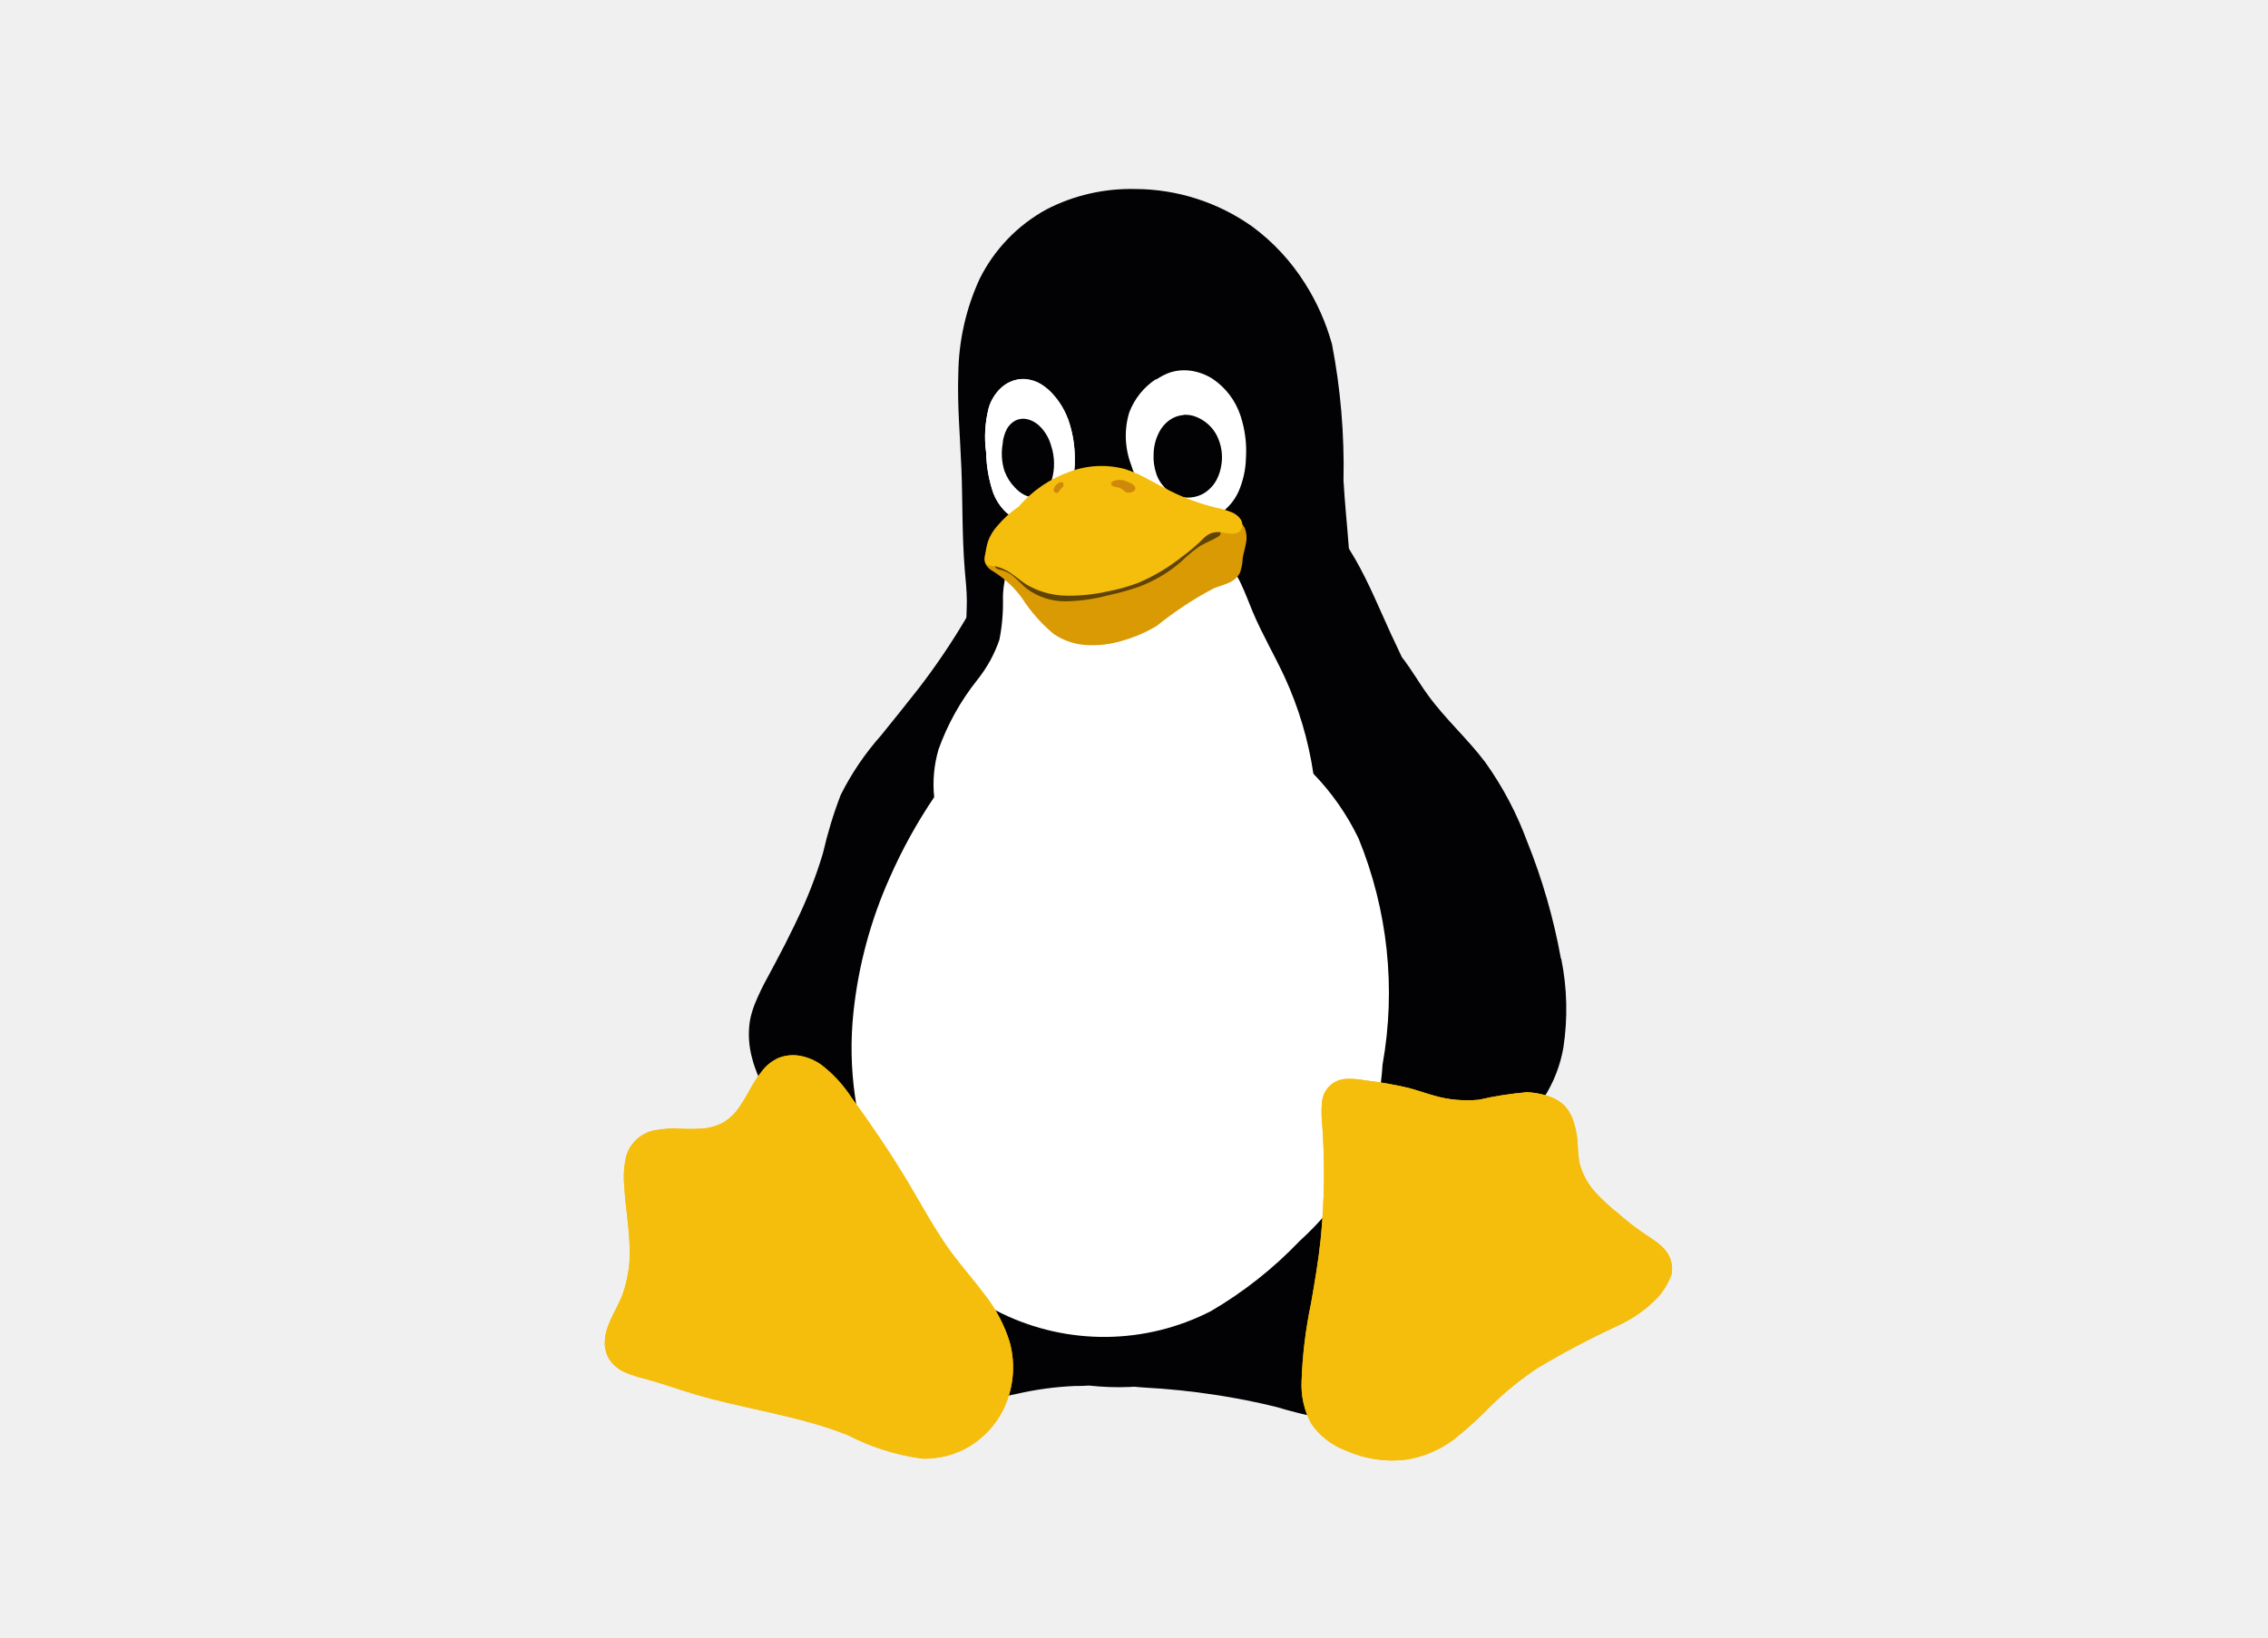
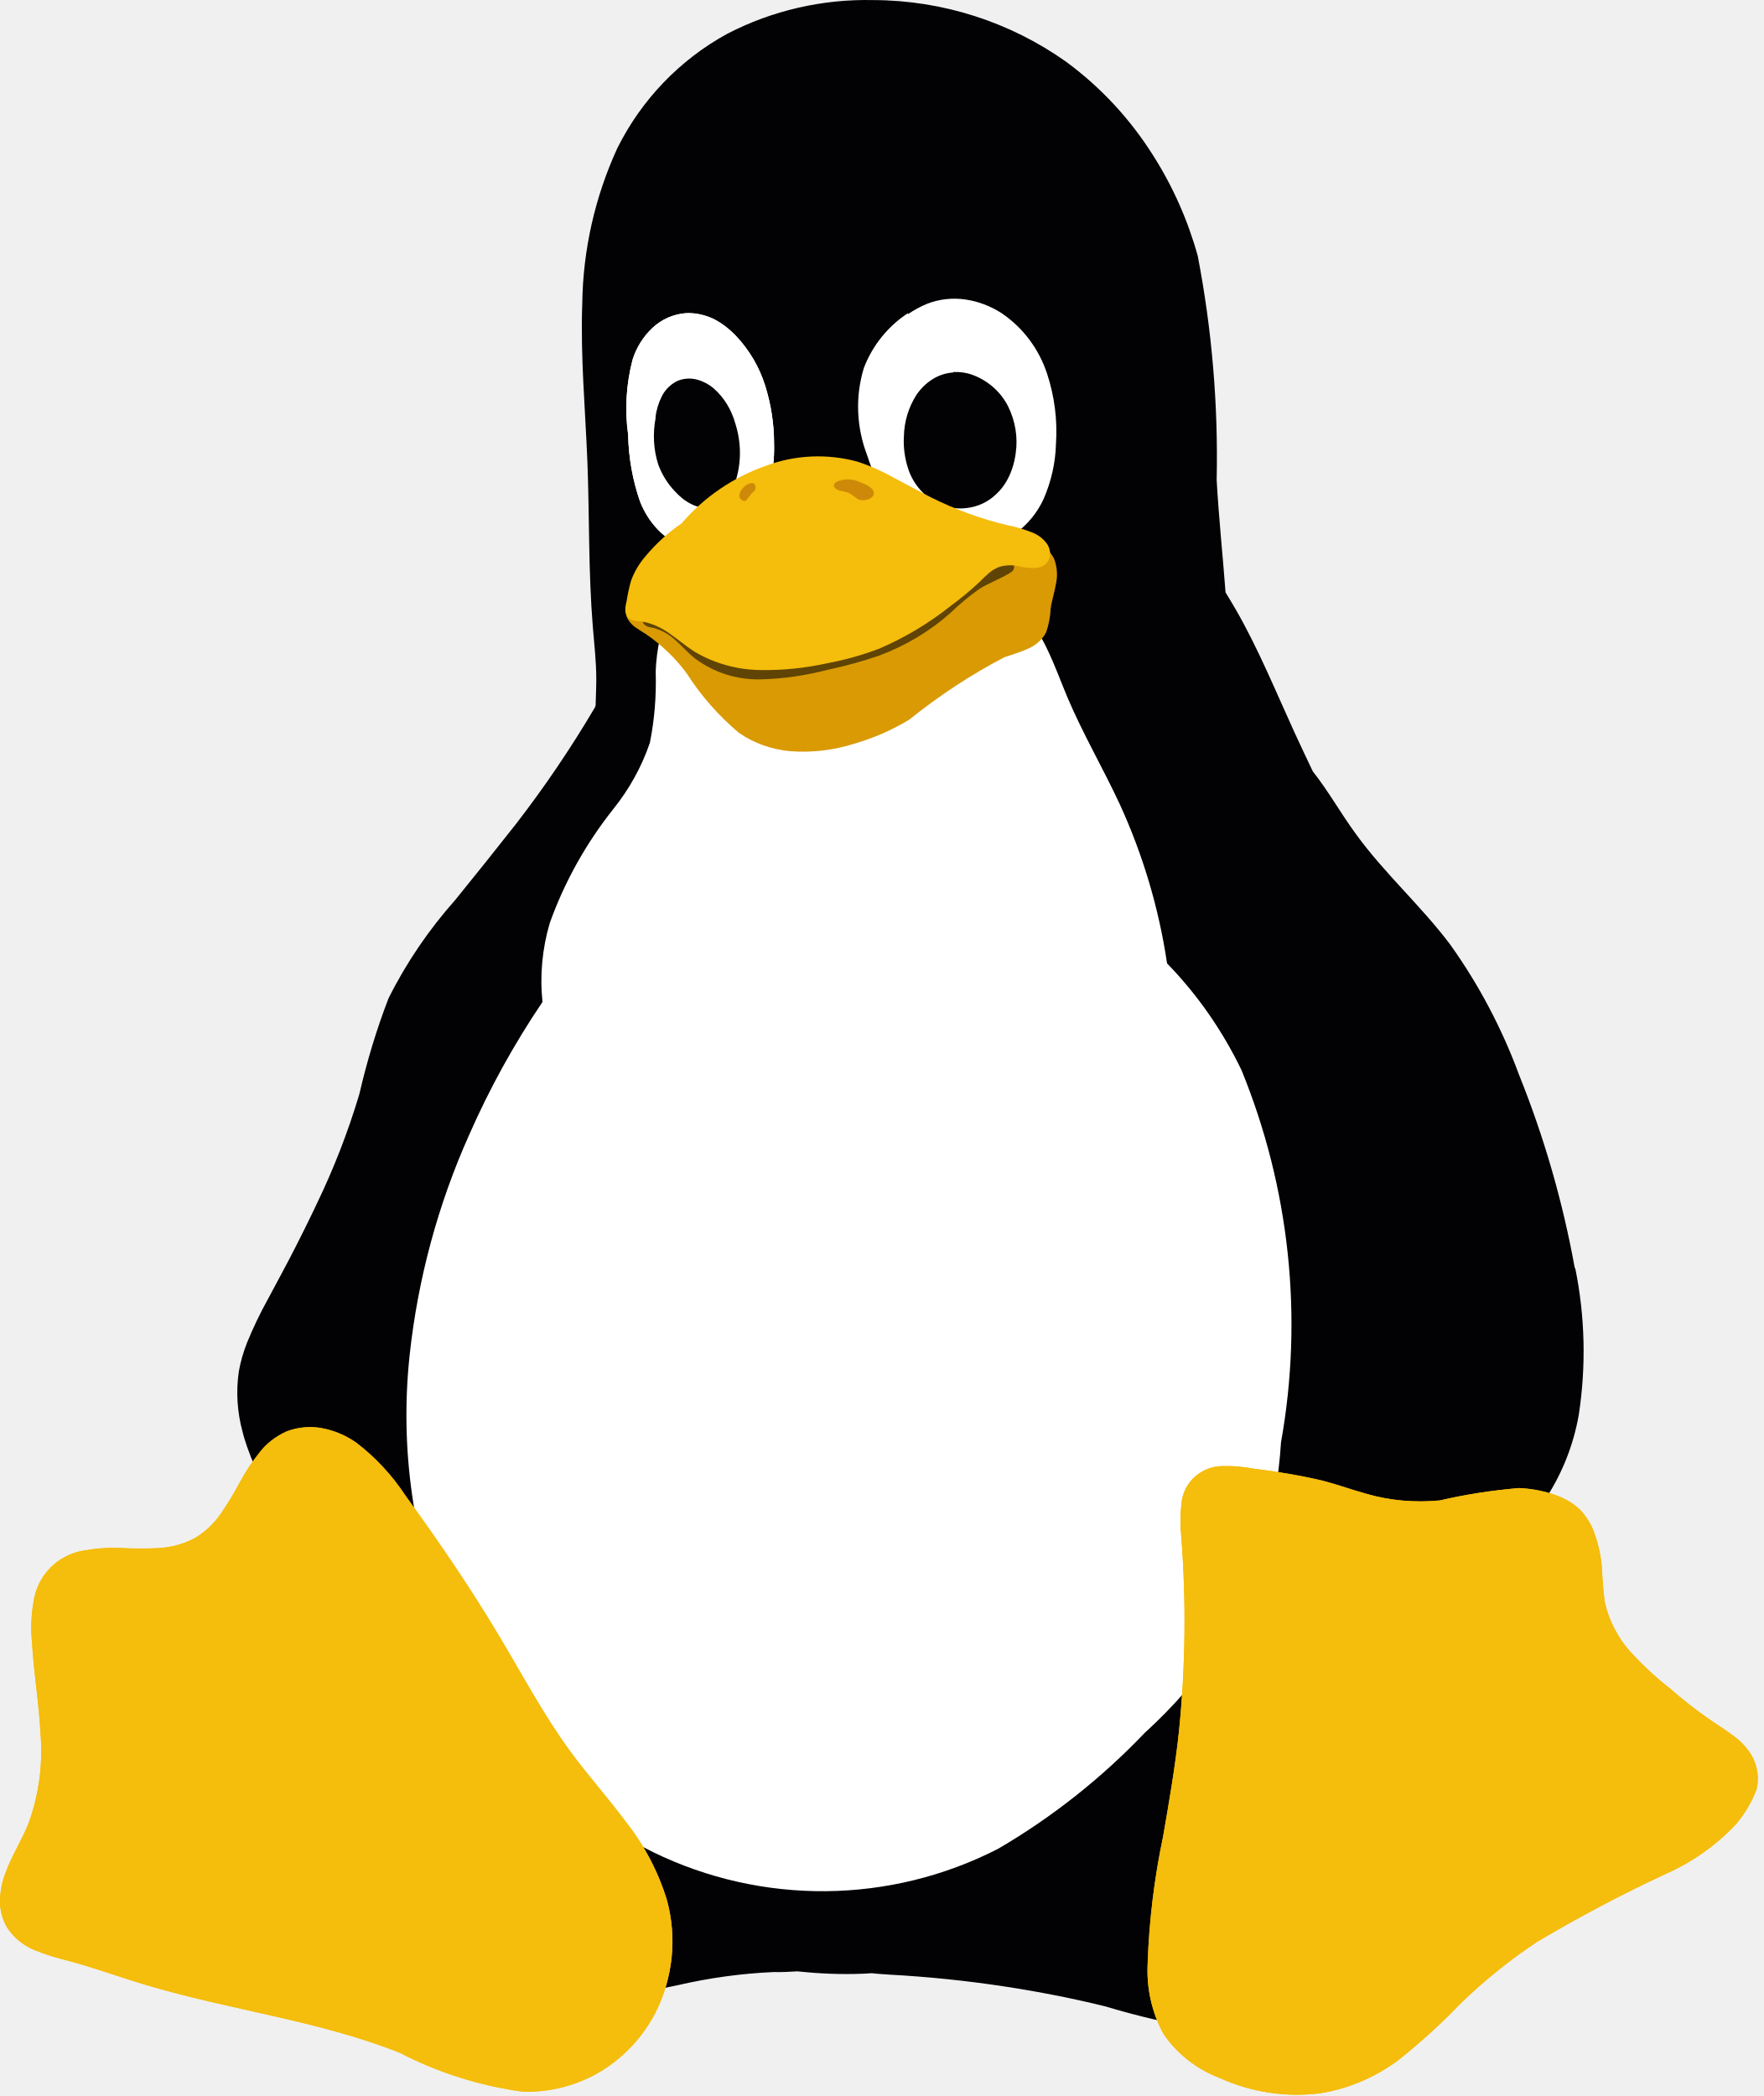
- <svg xmlns="http://www.w3.org/2000/svg" width="180" height="130" viewBox="0 0 180 130" fill="none">
-   <mask id="mask0_8411_9057" style="mask-type:alpha" maskUnits="userSpaceOnUse" x="0" y="0" width="180" height="130">
-     <rect width="180" height="130" rx="8" fill="white" />
-   </mask>
-   <g mask="url(#mask0_8411_9057)">
-     <path d="M91.759 30.097C90.789 30.728 90.045 31.653 89.628 32.735C89.2 34.133 89.268 35.62 89.797 36.984C90.237 38.416 91.116 39.667 92.3 40.569C92.909 40.997 93.607 41.268 94.351 41.358C95.095 41.448 95.839 41.324 96.504 40.986C97.293 40.546 97.924 39.859 98.296 39.036C98.657 38.202 98.86 37.311 98.883 36.409C98.962 35.26 98.815 34.11 98.454 33.017C98.06 31.822 97.293 30.796 96.256 30.097C95.727 29.759 95.14 29.534 94.52 29.443C93.9 29.353 93.269 29.421 92.683 29.646C92.356 29.782 92.041 29.951 91.748 30.153" fill="white" />
-     <path d="M123.884 76.109C123.309 72.919 122.407 69.797 121.201 66.799C120.378 64.567 119.262 62.448 117.876 60.509C116.478 58.649 114.709 57.082 113.345 55.2C112.623 54.219 112.015 53.126 111.259 52.168C110.955 51.536 110.662 50.905 110.369 50.274C109.467 48.301 108.644 46.284 107.573 44.413C107.404 44.119 107.224 43.826 107.055 43.545C106.92 41.741 106.728 39.938 106.627 38.134C106.705 34.516 106.401 30.886 105.714 27.324C105.24 25.622 104.519 23.988 103.572 22.5C102.467 20.741 101.047 19.208 99.379 17.98C96.662 16.052 93.416 15.015 90.091 15.004C87.645 14.948 85.221 15.5 83.046 16.627C80.757 17.878 78.909 19.806 77.748 22.139C76.666 24.495 76.091 27.042 76.057 29.635C75.967 32.182 76.204 34.707 76.305 37.255C76.406 39.892 76.35 42.541 76.564 45.179C76.632 46.024 76.733 46.87 76.733 47.727C76.733 48.155 76.711 48.583 76.7 49L76.666 49.09C75.516 51.04 74.242 52.923 72.856 54.715C71.886 55.944 70.917 57.161 69.936 58.367C68.663 59.799 67.581 61.388 66.724 63.101C66.149 64.589 65.687 66.122 65.326 67.678L65.292 67.802C64.751 69.594 64.075 71.33 63.263 73.01C63.184 73.167 63.105 73.336 63.038 73.483C62.553 74.486 62.046 75.489 61.516 76.47L60.907 77.609C60.524 78.296 60.186 79.006 59.893 79.728C59.724 80.167 59.589 80.618 59.51 81.08C59.363 82.061 59.431 83.053 59.69 84C59.746 84.236 59.825 84.473 59.904 84.71C60.152 85.409 60.445 86.096 60.795 86.75C60.953 87.054 61.122 87.347 61.279 87.652L61.426 87.866C61.584 88.148 61.753 88.43 61.922 88.7L61.944 88.734C62.136 89.049 62.35 89.354 62.553 89.658L62.587 89.703C62.801 89.996 63.015 90.301 63.241 90.594C64.075 93.851 65.608 96.883 67.716 99.499C67.389 100.073 67.096 100.637 66.769 101.201C65.619 102.869 64.672 104.661 63.94 106.544C63.635 107.513 63.556 108.539 63.725 109.542C63.883 110.556 64.402 111.469 65.191 112.134C65.721 112.54 66.329 112.822 66.972 112.957C67.614 113.093 68.279 113.16 68.944 113.126C71.447 112.935 73.927 112.439 76.316 111.672C77.759 111.289 79.202 110.951 80.667 110.658C82.189 110.308 83.733 110.094 85.289 110.027C85.672 110.038 86.055 110.015 86.427 109.993C87.487 110.106 88.546 110.151 89.617 110.106L90.012 110.083C90.282 110.117 90.564 110.128 90.846 110.151C92.717 110.252 94.577 110.444 96.425 110.726C98.049 110.973 99.672 111.289 101.272 111.684C103.741 112.428 106.277 112.924 108.858 113.138C109.535 113.172 110.211 113.115 110.887 112.98C111.552 112.845 112.184 112.552 112.725 112.146C113.514 111.492 114.032 110.579 114.201 109.564C114.37 108.561 114.292 107.536 113.987 106.566C113.243 104.684 112.285 102.891 111.113 101.235C110.707 100.547 110.324 99.837 109.918 99.149C111.665 97.199 113.209 95.058 114.506 92.781C115.295 92.826 116.072 92.735 116.828 92.487C118.8 91.822 120.514 90.537 121.708 88.824C122.069 88.317 122.351 87.753 122.52 87.156C123.298 85.95 123.828 84.597 124.076 83.177C124.436 80.832 124.38 78.431 123.907 76.109H123.884Z" fill="#020204" />
-     <path d="M80.532 44.176C80.183 44.627 79.935 45.156 79.811 45.709C79.687 46.261 79.608 46.836 79.597 47.4C79.63 48.538 79.54 49.676 79.315 50.792C78.92 51.953 78.323 53.024 77.556 53.982C76.237 55.639 75.201 57.499 74.49 59.483C74.13 60.712 74.006 61.997 74.141 63.282C72.777 65.299 71.594 67.441 70.613 69.673C69.102 73.043 68.133 76.639 67.739 80.314C67.254 84.834 67.919 89.399 69.655 93.592C70.928 96.613 72.867 99.318 75.325 101.494C76.587 102.587 77.973 103.511 79.461 104.244C84.725 106.814 90.891 106.758 96.099 104.086C98.703 102.565 101.081 100.682 103.155 98.507C104.496 97.289 105.691 95.925 106.739 94.437C108.487 91.405 109.512 88.001 109.727 84.507C110.809 78.465 110.144 72.243 107.822 66.562C106.909 64.668 105.702 62.932 104.237 61.422C103.843 58.772 103.076 56.192 101.96 53.757C101.149 52.01 100.168 50.342 99.413 48.549C99.108 47.816 98.838 47.073 98.5 46.362C98.173 45.641 97.722 44.976 97.17 44.412C96.572 43.86 95.862 43.443 95.084 43.206C94.306 42.958 93.506 42.823 92.695 42.8C91.072 42.722 89.437 42.925 87.836 42.868C86.54 42.812 85.266 42.586 83.97 42.665C83.328 42.699 82.685 42.823 82.088 43.06C81.479 43.297 80.949 43.68 80.532 44.187M81.051 30.086C80.442 30.131 79.867 30.39 79.427 30.807C78.988 31.224 78.661 31.754 78.481 32.329C78.176 33.501 78.097 34.73 78.266 35.936C78.289 37.029 78.481 38.123 78.841 39.16C79.044 39.667 79.337 40.14 79.721 40.535C80.104 40.929 80.588 41.222 81.118 41.358C81.626 41.482 82.155 41.459 82.64 41.301C83.125 41.144 83.576 40.873 83.936 40.512C84.466 39.971 84.849 39.306 85.041 38.585C85.233 37.863 85.323 37.108 85.3 36.353C85.3 35.417 85.154 34.482 84.872 33.58C84.59 32.678 84.105 31.855 83.452 31.168C83.136 30.841 82.775 30.559 82.37 30.356C81.952 30.165 81.501 30.063 81.051 30.086ZM91.759 30.086C90.79 30.717 90.046 31.641 89.629 32.723C89.2 34.121 89.268 35.609 89.798 36.973C90.237 38.404 91.117 39.656 92.3 40.557C92.909 40.986 93.608 41.256 94.352 41.346C95.096 41.437 95.84 41.313 96.504 40.974C97.294 40.535 97.925 39.847 98.297 39.024C98.657 38.19 98.86 37.3 98.883 36.398C98.962 35.248 98.815 34.099 98.455 33.005C98.06 31.81 97.294 30.785 96.257 30.086C95.727 29.748 95.141 29.522 94.521 29.432C93.901 29.342 93.269 29.409 92.683 29.635C92.356 29.77 92.041 29.939 91.748 30.142" fill="white" />
-     <path d="M93.935 32.949C93.574 32.971 93.236 33.084 92.932 33.276C92.627 33.467 92.368 33.727 92.165 34.02C91.782 34.617 91.568 35.316 91.556 36.037C91.523 36.567 91.602 37.108 91.771 37.615C91.94 38.123 92.255 38.574 92.661 38.912C93.09 39.261 93.608 39.464 94.16 39.498C94.713 39.52 95.254 39.374 95.705 39.058C96.065 38.799 96.358 38.472 96.561 38.078C96.764 37.694 96.888 37.266 96.945 36.838C97.057 36.071 96.922 35.282 96.584 34.595C96.234 33.896 95.637 33.366 94.916 33.084C94.6 32.96 94.273 32.915 93.935 32.926" fill="#020204" />
-     <path d="M81.051 30.097C80.442 30.142 79.867 30.401 79.428 30.819C78.988 31.236 78.661 31.765 78.481 32.34C78.176 33.513 78.097 34.741 78.267 35.947C78.289 37.041 78.481 38.134 78.841 39.171C79.044 39.69 79.337 40.152 79.721 40.546C80.104 40.941 80.589 41.234 81.118 41.369C81.626 41.493 82.155 41.471 82.64 41.313C83.125 41.155 83.576 40.884 83.936 40.524C84.466 39.983 84.849 39.318 85.041 38.596C85.233 37.875 85.323 37.12 85.3 36.364C85.3 35.429 85.154 34.493 84.872 33.591C84.59 32.69 84.106 31.867 83.452 31.179C83.136 30.852 82.775 30.57 82.37 30.368C81.953 30.176 81.502 30.075 81.051 30.097Z" fill="white" />
-     <path d="M79.597 35.113C79.45 35.868 79.484 36.657 79.721 37.39C79.901 37.875 80.171 38.314 80.532 38.686C80.758 38.934 81.017 39.148 81.321 39.295C81.626 39.453 81.964 39.498 82.302 39.419C82.606 39.34 82.865 39.16 83.057 38.912C83.249 38.664 83.384 38.382 83.474 38.089C83.733 37.21 83.711 36.274 83.429 35.395C83.249 34.752 82.899 34.166 82.403 33.727C82.167 33.524 81.874 33.366 81.569 33.287C81.254 33.208 80.927 33.231 80.622 33.366C80.307 33.524 80.047 33.783 79.89 34.099C79.732 34.414 79.63 34.752 79.585 35.102" fill="#020204" />
-     <path d="M78.165 44.593C78.188 44.694 78.222 44.796 78.278 44.875C78.38 45.032 78.504 45.156 78.662 45.258C78.808 45.359 78.955 45.45 79.101 45.54C79.879 46.069 80.567 46.723 81.119 47.49C81.795 48.549 82.641 49.496 83.599 50.308C84.331 50.815 85.188 51.119 86.079 51.198C87.115 51.277 88.164 51.153 89.167 50.837C90.091 50.567 90.982 50.184 91.816 49.676C93.247 48.527 94.78 47.512 96.404 46.667C96.787 46.532 97.17 46.43 97.531 46.261C97.903 46.103 98.218 45.833 98.41 45.472C98.534 45.111 98.613 44.728 98.624 44.345C98.68 43.939 98.816 43.544 98.883 43.139C98.974 42.733 98.94 42.316 98.793 41.921C98.635 41.617 98.387 41.369 98.083 41.211C97.779 41.065 97.441 40.974 97.102 40.963C96.415 40.986 95.739 41.053 95.073 41.166C94.172 41.245 93.27 41.132 92.368 41.166C91.252 41.2 90.136 41.448 89.009 41.493C87.724 41.561 86.45 41.358 85.165 41.301C84.613 41.268 84.049 41.29 83.497 41.38C82.945 41.459 82.415 41.662 81.953 41.978C81.525 42.316 81.13 42.677 80.747 43.06C80.544 43.24 80.319 43.398 80.082 43.522C79.834 43.646 79.575 43.714 79.293 43.702C79.157 43.68 79.011 43.68 78.876 43.702C78.797 43.736 78.718 43.781 78.662 43.838L78.492 44.041C78.38 44.21 78.278 44.39 78.199 44.57" fill="#D99A03" />
-     <path d="M80.994 41.752C80.543 42.023 80.104 42.316 79.664 42.62C79.428 42.767 79.236 42.958 79.089 43.195C79.01 43.375 78.977 43.567 78.988 43.759C78.999 43.95 78.999 44.142 78.988 44.334C78.977 44.458 78.932 44.593 78.932 44.728C78.932 44.796 78.932 44.863 78.954 44.92C78.977 44.987 78.999 45.044 79.044 45.089C79.101 45.145 79.18 45.19 79.27 45.213C79.349 45.235 79.439 45.246 79.529 45.269C79.924 45.382 80.284 45.596 80.577 45.878C80.882 46.148 81.152 46.464 81.479 46.723C82.381 47.4 83.474 47.749 84.59 47.738C85.706 47.715 86.811 47.557 87.882 47.276C88.727 47.095 89.561 46.87 90.373 46.588C91.635 46.114 92.796 45.427 93.799 44.536C94.239 44.108 94.701 43.725 95.197 43.375C95.648 43.094 96.178 42.902 96.629 42.631C96.674 42.609 96.707 42.575 96.753 42.553C96.786 42.519 96.82 42.485 96.843 42.44C96.877 42.361 96.877 42.271 96.843 42.192C96.82 42.113 96.786 42.045 96.741 41.989C96.685 41.921 96.617 41.854 96.55 41.797C96.031 41.414 95.411 41.2 94.769 41.177C94.115 41.132 93.495 41.177 92.864 41.053C92.278 40.929 91.703 40.76 91.139 40.557C90.542 40.366 89.933 40.219 89.302 40.118C87.837 39.881 86.349 39.915 84.894 40.23C83.531 40.535 82.212 41.053 80.994 41.752Z" fill="#604405" />
-     <path d="M80.847 40.219C80.194 40.659 79.608 41.2 79.1 41.809C78.807 42.147 78.57 42.541 78.413 42.97C78.311 43.308 78.244 43.657 78.187 44.007C78.153 44.131 78.131 44.266 78.131 44.401C78.131 44.469 78.142 44.536 78.165 44.593C78.187 44.66 78.221 44.717 78.266 44.762C78.345 44.841 78.447 44.886 78.559 44.908C78.661 44.931 78.773 44.931 78.886 44.942C79.382 45.021 79.844 45.224 80.25 45.517C80.656 45.799 81.039 46.126 81.456 46.396C82.403 46.96 83.485 47.264 84.59 47.287C85.694 47.309 86.788 47.197 87.859 46.96C88.715 46.802 89.561 46.566 90.383 46.25C91.612 45.72 92.762 45.032 93.81 44.198C94.295 43.838 94.768 43.454 95.208 43.037C95.354 42.891 95.501 42.744 95.659 42.609C95.817 42.474 95.997 42.372 96.189 42.305C96.493 42.226 96.808 42.215 97.124 42.293C97.35 42.35 97.586 42.372 97.823 42.372C97.947 42.372 98.06 42.35 98.172 42.316C98.285 42.271 98.387 42.203 98.454 42.113C98.556 41.989 98.601 41.843 98.601 41.685C98.601 41.527 98.556 41.38 98.477 41.245C98.308 40.986 98.048 40.783 97.767 40.67C97.372 40.512 96.966 40.388 96.549 40.309C95.275 40.005 94.036 39.554 92.863 38.968C92.277 38.675 91.725 38.359 91.139 38.055C90.553 37.728 89.944 37.447 89.313 37.244C87.859 36.849 86.314 36.917 84.905 37.446C83.327 37.999 81.918 38.957 80.836 40.231" fill="#F5BD0C" />
-     <path d="M88.186 38.427C88.265 38.686 88.67 38.641 88.907 38.754C89.144 38.867 89.279 39.081 89.505 39.103C89.741 39.126 90.068 39.024 90.102 38.81C90.147 38.517 89.719 38.337 89.448 38.235C89.088 38.066 88.682 38.055 88.321 38.213C88.242 38.247 88.163 38.348 88.186 38.427ZM84.308 38.292C84.004 38.19 83.508 38.72 83.654 39.002C83.7 39.081 83.835 39.171 83.925 39.126C84.015 39.081 84.184 38.776 84.331 38.675C84.443 38.585 84.421 38.326 84.308 38.292Z" fill="#CD8907" />
-     <path d="M132.62 101.28C132.394 101.866 132.068 102.407 131.662 102.891C130.715 103.906 129.565 104.718 128.303 105.281C126.161 106.273 124.076 107.378 122.047 108.584C120.728 109.463 119.499 110.455 118.361 111.56C117.425 112.54 116.422 113.442 115.363 114.287C114.258 115.099 112.984 115.651 111.631 115.866C109.975 116.08 108.295 115.82 106.773 115.133C105.68 114.716 104.733 113.983 104.068 113.014C103.504 111.977 103.245 110.816 103.302 109.643C103.369 107.581 103.617 105.529 104.045 103.5C104.339 101.809 104.632 100.119 104.812 98.416C105.128 95.305 105.161 92.183 104.925 89.072C104.868 88.554 104.868 88.024 104.925 87.505C104.992 86.446 105.883 85.634 106.954 85.645C107.438 85.634 107.923 85.679 108.396 85.769C109.524 85.905 110.651 86.096 111.755 86.356C112.443 86.536 113.131 86.784 113.818 86.975C114.968 87.314 116.185 87.415 117.38 87.302C118.631 87.009 119.905 86.818 121.19 86.705C121.72 86.728 122.25 86.818 122.746 86.975C123.264 87.122 123.749 87.381 124.143 87.753C124.425 88.058 124.651 88.407 124.797 88.79C125.011 89.365 125.147 89.963 125.192 90.571C125.214 91.112 125.259 91.653 125.327 92.194C125.519 93.062 125.936 93.874 126.522 94.55C127.119 95.204 127.762 95.813 128.461 96.354C129.126 96.94 129.824 97.481 130.557 97.977C130.907 98.214 131.256 98.428 131.583 98.687C131.921 98.935 132.203 99.251 132.417 99.611C132.688 100.107 132.778 100.682 132.642 101.235" fill="#F5BD0C" />
-     <path d="M132.619 101.28C132.394 101.866 132.067 102.407 131.661 102.891C130.715 103.906 129.565 104.717 128.302 105.281C126.161 106.273 124.075 107.378 122.046 108.584C120.728 109.463 119.499 110.455 118.36 111.56C117.425 112.54 116.422 113.442 115.362 114.287C114.257 115.099 112.984 115.651 111.631 115.865C109.974 116.08 108.295 115.82 106.773 115.133C105.679 114.716 104.733 113.983 104.068 113.014C103.504 111.977 103.245 110.816 103.301 109.643C103.369 107.581 103.617 105.529 104.045 103.5C104.338 101.809 104.631 100.119 104.812 98.416C105.127 95.305 105.161 92.183 104.924 89.072C104.868 88.553 104.868 88.024 104.924 87.505C104.992 86.446 105.882 85.634 106.953 85.645C107.438 85.634 107.923 85.679 108.396 85.769C109.523 85.905 110.65 86.096 111.755 86.355C112.443 86.536 113.13 86.784 113.818 86.975C114.968 87.314 116.185 87.415 117.38 87.302C118.631 87.009 119.905 86.818 121.19 86.705C121.719 86.727 122.249 86.818 122.745 86.975C123.264 87.122 123.748 87.381 124.143 87.753C124.425 88.058 124.65 88.407 124.797 88.79C125.011 89.365 125.146 89.963 125.191 90.571C125.214 91.112 125.259 91.653 125.327 92.194C125.518 93.062 125.935 93.874 126.521 94.55C127.119 95.204 127.761 95.813 128.46 96.354C129.125 96.94 129.824 97.481 130.557 97.977C130.906 98.213 131.256 98.428 131.582 98.687C131.921 98.935 132.202 99.251 132.417 99.611C132.687 100.107 132.777 100.682 132.642 101.234M61.798 83.977C62.35 83.763 62.947 83.707 63.533 83.819C64.12 83.932 64.672 84.169 65.157 84.507C66.092 85.217 66.904 86.096 67.546 87.077C69.136 89.264 70.657 91.495 72.044 93.817C73.171 95.7 74.197 97.639 75.493 99.408C76.338 100.558 77.297 101.629 78.153 102.779C79.044 103.906 79.72 105.191 80.137 106.555C80.633 108.37 80.43 110.297 79.585 111.977C78.976 113.149 78.063 114.13 76.947 114.806C75.82 115.482 74.524 115.82 73.205 115.787C71.131 115.505 69.124 114.874 67.276 113.915C63.342 112.349 59.07 111.853 55.012 110.635C53.761 110.263 52.543 109.812 51.281 109.474C50.717 109.339 50.165 109.17 49.624 108.944C49.094 108.719 48.632 108.336 48.328 107.851C48.102 107.457 47.989 107.006 48.001 106.555C48.012 106.104 48.102 105.664 48.26 105.259C48.564 104.413 49.06 103.658 49.387 102.824C49.883 101.449 50.075 99.972 49.951 98.518C49.883 97.064 49.624 95.61 49.545 94.156C49.477 93.502 49.5 92.848 49.613 92.206C49.782 90.921 50.785 89.895 52.081 89.703C52.679 89.602 53.276 89.557 53.873 89.591C54.471 89.624 55.08 89.624 55.677 89.591C56.274 89.557 56.872 89.388 57.402 89.106C57.886 88.813 58.315 88.407 58.642 87.933C58.968 87.46 59.261 86.975 59.532 86.468C59.803 85.961 60.107 85.487 60.468 85.037C60.806 84.575 61.268 84.225 61.798 83.977Z" fill="#F5BD0C" />
-     <path d="M61.798 83.988C62.35 83.774 62.947 83.718 63.533 83.831C64.12 83.943 64.672 84.18 65.157 84.518C66.092 85.228 66.904 86.108 67.546 87.088C69.136 89.275 70.657 91.507 72.044 93.829C73.171 95.711 74.197 97.65 75.493 99.42C76.338 100.569 77.297 101.64 78.153 102.79C79.044 103.917 79.72 105.202 80.137 106.566C80.633 108.381 80.43 110.308 79.585 111.988C78.976 113.16 78.063 114.141 76.947 114.817C75.82 115.494 74.524 115.832 73.205 115.798C71.131 115.516 69.124 114.885 67.276 113.927C63.342 112.36 59.07 111.864 55.012 110.647C53.761 110.275 52.543 109.824 51.281 109.486C50.717 109.35 50.165 109.181 49.624 108.956C49.094 108.73 48.632 108.347 48.328 107.862C48.102 107.468 47.989 107.017 48.001 106.566C48.012 106.115 48.102 105.676 48.26 105.27C48.564 104.424 49.06 103.669 49.387 102.835C49.883 101.46 50.075 99.983 49.951 98.529C49.883 97.075 49.624 95.632 49.545 94.167C49.477 93.513 49.5 92.859 49.613 92.217C49.782 90.932 50.785 89.906 52.081 89.715C52.679 89.613 53.276 89.568 53.873 89.602C54.471 89.636 55.08 89.636 55.677 89.602C56.274 89.568 56.872 89.399 57.402 89.117C57.886 88.824 58.315 88.418 58.642 87.945C58.968 87.471 59.261 86.987 59.532 86.48C59.803 85.972 60.107 85.499 60.468 85.048C60.806 84.586 61.268 84.225 61.798 83.988Z" fill="#F5BD0C" />
-     <path d="M62.665 84.935C63.161 84.744 63.714 84.71 64.232 84.834C64.751 84.958 65.235 85.195 65.652 85.533C66.453 86.231 67.129 87.066 67.636 88.001C68.989 90.188 70.308 92.397 71.536 94.652C72.427 96.376 73.43 98.045 74.535 99.634C75.301 100.671 76.18 101.618 76.969 102.632C77.792 103.635 78.412 104.774 78.795 106.003C79.246 107.614 79.055 109.339 78.288 110.838C77.725 111.898 76.879 112.788 75.842 113.386C74.805 113.994 73.61 114.287 72.415 114.231C70.533 113.938 68.707 113.374 66.982 112.552C63.556 111.3 59.825 111.143 56.308 110.162C55.045 109.824 53.817 109.362 52.543 109.046C51.979 108.922 51.416 108.764 50.875 108.561C50.334 108.358 49.86 107.975 49.545 107.49C49.342 107.107 49.24 106.679 49.263 106.251C49.285 105.822 49.376 105.394 49.533 104.988C49.838 104.188 50.322 103.455 50.627 102.655C51.055 101.415 51.202 100.107 51.066 98.8C50.976 97.504 50.739 96.219 50.672 94.911C50.627 94.336 50.649 93.75 50.751 93.175C50.852 92.6 51.123 92.07 51.529 91.642C52.002 91.214 52.588 90.932 53.219 90.853C53.851 90.774 54.482 90.774 55.102 90.853C55.733 90.932 56.364 90.954 56.995 90.943C58.235 90.943 59.362 90.222 59.892 89.095C60.152 88.587 60.377 88.058 60.557 87.528C60.749 86.987 61.008 86.48 61.313 85.995C61.628 85.51 62.079 85.127 62.609 84.901" fill="#F5BD0C" />
-   </g>
+ <svg xmlns="http://www.w3.org/2000/svg" width="85" height="101" viewBox="0 0 85 101" fill="none">
+   <path d="M43.759 15.097C42.789 15.728 42.045 16.653 41.628 17.735C41.2 19.133 41.268 20.62 41.797 21.984C42.237 23.416 43.116 24.667 44.3 25.569C44.908 25.997 45.607 26.268 46.351 26.358C47.095 26.448 47.839 26.324 48.504 25.986C49.293 25.546 49.925 24.859 50.297 24.036C50.657 23.202 50.86 22.311 50.883 21.409C50.962 20.26 50.815 19.11 50.454 18.017C50.06 16.822 49.293 15.796 48.256 15.097C47.727 14.759 47.14 14.534 46.52 14.443C45.901 14.353 45.269 14.421 44.683 14.646C44.356 14.781 44.041 14.95 43.748 15.153" fill="white" />
+   <path d="M75.884 61.109C75.309 57.919 74.407 54.797 73.201 51.799C72.378 49.567 71.263 47.448 69.876 45.509C68.478 43.649 66.709 42.082 65.345 40.2C64.623 39.219 64.015 38.126 63.259 37.168C62.955 36.536 62.662 35.905 62.369 35.274C61.467 33.301 60.644 31.284 59.573 29.413C59.404 29.119 59.224 28.826 59.055 28.545C58.92 26.741 58.728 24.938 58.627 23.134C58.706 19.516 58.401 15.886 57.714 12.324C57.24 10.622 56.519 8.988 55.572 7.5C54.467 5.741 53.047 4.208 51.379 2.98C48.662 1.052 45.416 0.015 42.091 0.004C39.645 -0.052 37.221 0.5 35.046 1.627C32.757 2.878 30.909 4.806 29.748 7.139C28.666 9.495 28.091 12.042 28.057 14.635C27.967 17.182 28.203 19.707 28.305 22.255C28.406 24.892 28.35 27.541 28.564 30.179C28.632 31.024 28.733 31.87 28.733 32.727C28.733 33.155 28.711 33.583 28.7 34L28.666 34.09C27.516 36.04 26.242 37.923 24.856 39.715C23.886 40.944 22.917 42.161 21.936 43.367C20.663 44.799 19.581 46.388 18.724 48.101C18.149 49.589 17.687 51.122 17.326 52.678L17.292 52.802C16.751 54.594 16.075 56.33 15.263 58.01C15.184 58.167 15.105 58.336 15.038 58.483C14.553 59.486 14.046 60.489 13.516 61.47L12.907 62.608C12.524 63.296 12.186 64.006 11.893 64.728C11.724 65.167 11.589 65.618 11.51 66.08C11.363 67.061 11.431 68.053 11.69 69C11.746 69.236 11.825 69.473 11.904 69.71C12.152 70.409 12.445 71.096 12.795 71.75C12.953 72.054 13.122 72.347 13.279 72.652L13.426 72.866C13.584 73.148 13.753 73.43 13.922 73.7L13.944 73.734C14.136 74.049 14.35 74.354 14.553 74.658L14.587 74.703C14.801 74.996 15.015 75.301 15.241 75.594C16.075 78.851 17.608 81.883 19.716 84.499C19.389 85.073 19.096 85.637 18.769 86.201C17.619 87.869 16.672 89.661 15.94 91.544C15.635 92.513 15.556 93.539 15.725 94.542C15.883 95.556 16.402 96.469 17.191 97.135C17.721 97.54 18.329 97.822 18.972 97.957C19.614 98.093 20.279 98.16 20.944 98.126C23.447 97.935 25.927 97.439 28.316 96.672C29.759 96.289 31.202 95.951 32.667 95.658C34.189 95.308 35.733 95.094 37.289 95.027C37.672 95.038 38.055 95.015 38.427 94.993C39.487 95.106 40.546 95.151 41.617 95.106L42.012 95.083C42.282 95.117 42.564 95.128 42.846 95.151C44.717 95.252 46.577 95.444 48.425 95.725C50.049 95.974 51.672 96.289 53.272 96.684C55.741 97.428 58.277 97.924 60.858 98.138C61.535 98.171 62.211 98.115 62.887 97.98C63.552 97.845 64.184 97.552 64.725 97.146C65.514 96.492 66.032 95.579 66.201 94.564C66.37 93.561 66.291 92.535 65.987 91.566C65.243 89.684 64.285 87.891 63.113 86.234C62.707 85.547 62.324 84.837 61.918 84.149C63.665 82.199 65.209 80.058 66.506 77.781C67.295 77.826 68.073 77.735 68.828 77.487C70.8 76.822 72.514 75.537 73.709 73.824C74.069 73.317 74.351 72.753 74.52 72.156C75.298 70.95 75.828 69.597 76.076 68.177C76.436 65.832 76.38 63.431 75.906 61.109H75.884Z" fill="#020204" />
+   <path d="M32.532 29.176C32.183 29.627 31.935 30.156 31.811 30.709C31.687 31.261 31.608 31.836 31.597 32.4C31.63 33.538 31.54 34.676 31.315 35.792C30.92 36.953 30.323 38.024 29.556 38.982C28.238 40.639 27.201 42.499 26.49 44.483C26.13 45.712 26.006 46.997 26.141 48.282C24.777 50.299 23.593 52.441 22.613 54.673C21.102 58.043 20.133 61.639 19.738 65.314C19.254 69.834 19.919 74.399 21.655 78.592C22.928 81.613 24.867 84.318 27.325 86.494C28.587 87.587 29.973 88.511 31.461 89.244C36.725 91.814 42.891 91.758 48.099 89.086C50.703 87.564 53.081 85.682 55.155 83.507C56.496 82.289 57.691 80.925 58.739 79.437C60.487 76.405 61.512 73.001 61.727 69.507C62.809 63.465 62.144 57.243 59.822 51.562C58.909 49.668 57.703 47.932 56.237 46.422C55.843 43.772 55.076 41.192 53.96 38.757C53.149 37.01 52.168 35.342 51.413 33.549C51.108 32.816 50.838 32.073 50.5 31.363C50.173 30.641 49.722 29.976 49.17 29.412C48.572 28.86 47.862 28.443 47.084 28.206C46.306 27.958 45.506 27.823 44.695 27.8C43.072 27.722 41.437 27.924 39.836 27.868C38.54 27.812 37.266 27.586 35.97 27.665C35.328 27.699 34.685 27.823 34.088 28.06C33.479 28.297 32.949 28.68 32.532 29.187M33.051 15.086C32.442 15.131 31.867 15.39 31.427 15.807C30.988 16.224 30.661 16.754 30.481 17.329C30.176 18.501 30.097 19.73 30.267 20.936C30.289 22.029 30.481 23.123 30.841 24.16C31.044 24.667 31.337 25.14 31.721 25.535C32.104 25.929 32.589 26.222 33.118 26.358C33.626 26.482 34.155 26.459 34.64 26.301C35.125 26.143 35.576 25.873 35.936 25.512C36.466 24.971 36.849 24.306 37.041 23.585C37.233 22.863 37.323 22.108 37.3 21.353C37.3 20.417 37.154 19.482 36.872 18.58C36.59 17.678 36.105 16.855 35.452 16.168C35.136 15.841 34.775 15.559 34.37 15.356C33.952 15.165 33.502 15.063 33.051 15.086ZM43.759 15.086C42.79 15.717 42.046 16.641 41.629 17.723C41.2 19.121 41.268 20.609 41.798 21.973C42.237 23.404 43.117 24.656 44.3 25.557C44.909 25.986 45.608 26.256 46.352 26.346C47.096 26.437 47.84 26.313 48.505 25.974C49.294 25.535 49.925 24.847 50.297 24.024C50.657 23.19 50.86 22.3 50.883 21.398C50.962 20.248 50.815 19.099 50.455 18.005C50.06 16.81 49.294 15.785 48.257 15.086C47.727 14.748 47.141 14.522 46.521 14.432C45.901 14.342 45.27 14.409 44.683 14.635C44.356 14.77 44.041 14.939 43.748 15.142" fill="white" />
+   <path d="M45.935 17.949C45.574 17.971 45.236 18.084 44.932 18.276C44.627 18.467 44.368 18.727 44.165 19.02C43.782 19.617 43.568 20.316 43.556 21.037C43.523 21.567 43.602 22.108 43.771 22.616C43.94 23.123 44.255 23.574 44.661 23.912C45.09 24.261 45.608 24.464 46.16 24.498C46.713 24.52 47.254 24.374 47.705 24.058C48.065 23.799 48.358 23.472 48.561 23.078C48.764 22.694 48.888 22.266 48.944 21.838C49.057 21.071 48.922 20.282 48.584 19.595C48.234 18.896 47.637 18.366 46.916 18.084C46.6 17.96 46.273 17.915 45.935 17.926" fill="#020204" />
+   <path d="M33.051 15.097C32.442 15.142 31.867 15.401 31.428 15.819C30.988 16.236 30.661 16.765 30.481 17.34C30.176 18.512 30.098 19.741 30.267 20.947C30.289 22.041 30.481 23.134 30.841 24.171C31.044 24.689 31.337 25.152 31.721 25.546C32.104 25.941 32.589 26.234 33.118 26.369C33.626 26.493 34.155 26.471 34.64 26.313C35.125 26.155 35.576 25.884 35.936 25.524C36.466 24.983 36.849 24.318 37.041 23.596C37.233 22.875 37.323 22.119 37.3 21.364C37.3 20.429 37.154 19.493 36.872 18.591C36.59 17.69 36.105 16.867 35.452 16.179C35.136 15.852 34.775 15.57 34.37 15.368C33.953 15.176 33.502 15.075 33.051 15.097Z" fill="white" />
+   <path d="M31.597 20.113C31.45 20.868 31.484 21.657 31.721 22.39C31.901 22.875 32.172 23.314 32.532 23.686C32.758 23.934 33.017 24.148 33.321 24.295C33.626 24.453 33.964 24.498 34.302 24.419C34.606 24.34 34.865 24.16 35.057 23.912C35.249 23.664 35.384 23.382 35.474 23.089C35.733 22.21 35.711 21.274 35.429 20.395C35.249 19.752 34.899 19.166 34.403 18.727C34.167 18.524 33.874 18.366 33.569 18.287C33.254 18.208 32.927 18.231 32.622 18.366C32.307 18.524 32.047 18.783 31.89 19.099C31.732 19.414 31.63 19.752 31.585 20.102" fill="#020204" />
+   <path d="M30.166 29.593C30.188 29.694 30.222 29.796 30.278 29.875C30.38 30.032 30.504 30.156 30.662 30.258C30.808 30.359 30.955 30.45 31.101 30.54C31.879 31.07 32.566 31.723 33.119 32.49C33.795 33.549 34.641 34.496 35.599 35.308C36.331 35.815 37.188 36.119 38.078 36.198C39.115 36.277 40.164 36.153 41.167 35.837C42.091 35.567 42.982 35.184 43.816 34.676C45.247 33.527 46.78 32.512 48.404 31.667C48.787 31.532 49.17 31.43 49.531 31.261C49.903 31.103 50.218 30.833 50.41 30.472C50.534 30.111 50.613 29.728 50.624 29.345C50.681 28.939 50.816 28.544 50.883 28.139C50.974 27.733 50.94 27.316 50.793 26.921C50.635 26.617 50.387 26.369 50.083 26.211C49.779 26.065 49.441 25.974 49.102 25.963C48.415 25.986 47.739 26.053 47.074 26.166C46.172 26.245 45.27 26.132 44.368 26.166C43.252 26.2 42.136 26.448 41.009 26.493C39.724 26.561 38.45 26.358 37.165 26.301C36.613 26.268 36.05 26.29 35.497 26.38C34.945 26.459 34.415 26.662 33.953 26.978C33.525 27.316 33.13 27.677 32.747 28.06C32.544 28.24 32.319 28.398 32.082 28.522C31.834 28.646 31.575 28.714 31.293 28.702C31.157 28.68 31.011 28.68 30.876 28.702C30.797 28.736 30.718 28.781 30.662 28.838L30.492 29.041C30.38 29.21 30.278 29.39 30.199 29.57" fill="#D99A03" />
+   <path d="M32.994 26.752C32.544 27.023 32.104 27.316 31.664 27.62C31.428 27.767 31.236 27.958 31.089 28.195C31.011 28.375 30.977 28.567 30.988 28.759C30.999 28.95 30.999 29.142 30.988 29.334C30.977 29.457 30.932 29.593 30.932 29.728C30.932 29.796 30.932 29.863 30.954 29.92C30.977 29.987 30.999 30.044 31.044 30.089C31.101 30.145 31.18 30.19 31.27 30.213C31.349 30.235 31.439 30.247 31.529 30.269C31.924 30.382 32.284 30.596 32.577 30.878C32.882 31.148 33.152 31.464 33.479 31.723C34.381 32.4 35.474 32.749 36.59 32.738C37.706 32.715 38.811 32.557 39.882 32.276C40.727 32.095 41.561 31.87 42.373 31.588C43.635 31.114 44.796 30.427 45.799 29.536C46.239 29.108 46.701 28.725 47.197 28.375C47.648 28.094 48.178 27.902 48.629 27.631C48.674 27.609 48.708 27.575 48.753 27.552C48.786 27.519 48.82 27.485 48.843 27.44C48.877 27.361 48.877 27.271 48.843 27.192C48.82 27.113 48.786 27.045 48.741 26.989C48.685 26.921 48.617 26.854 48.55 26.797C48.031 26.414 47.411 26.2 46.769 26.177C46.115 26.132 45.495 26.177 44.864 26.053C44.278 25.929 43.703 25.76 43.139 25.557C42.542 25.366 41.933 25.219 41.302 25.118C39.837 24.881 38.349 24.915 36.895 25.23C35.531 25.535 34.212 26.053 32.994 26.752Z" fill="#604405" />
+   <path d="M32.847 25.219C32.194 25.659 31.608 26.2 31.1 26.809C30.807 27.147 30.57 27.541 30.413 27.97C30.311 28.308 30.244 28.657 30.187 29.007C30.153 29.131 30.131 29.266 30.131 29.401C30.131 29.469 30.142 29.537 30.165 29.593C30.187 29.66 30.221 29.717 30.266 29.762C30.345 29.841 30.447 29.886 30.559 29.909C30.661 29.931 30.773 29.931 30.886 29.942C31.382 30.021 31.844 30.224 32.25 30.517C32.656 30.799 33.039 31.126 33.456 31.396C34.403 31.96 35.485 32.264 36.59 32.287C37.694 32.309 38.788 32.197 39.859 31.96C40.715 31.802 41.561 31.566 42.383 31.25C43.612 30.72 44.762 30.032 45.81 29.198C46.295 28.838 46.768 28.454 47.208 28.037C47.354 27.891 47.501 27.744 47.659 27.609C47.817 27.474 47.997 27.372 48.189 27.305C48.493 27.226 48.809 27.215 49.124 27.293C49.35 27.35 49.586 27.372 49.823 27.372C49.947 27.372 50.06 27.35 50.172 27.316C50.285 27.271 50.387 27.203 50.454 27.113C50.556 26.989 50.601 26.843 50.601 26.685C50.601 26.527 50.556 26.38 50.477 26.245C50.308 25.986 50.048 25.783 49.767 25.67C49.372 25.512 48.966 25.388 48.549 25.309C47.276 25.005 46.036 24.554 44.863 23.968C44.277 23.675 43.725 23.36 43.139 23.055C42.553 22.728 41.944 22.447 41.313 22.244C39.859 21.849 38.314 21.917 36.905 22.446C35.327 22.999 33.918 23.957 32.836 25.231" fill="#F5BD0C" />
+   <path d="M40.186 23.427C40.265 23.686 40.67 23.641 40.907 23.754C41.144 23.867 41.279 24.081 41.505 24.103C41.741 24.126 42.068 24.024 42.102 23.81C42.147 23.517 41.719 23.337 41.448 23.235C41.087 23.066 40.682 23.055 40.321 23.213C40.242 23.247 40.163 23.348 40.186 23.427ZM36.308 23.292C36.004 23.19 35.508 23.72 35.654 24.002C35.7 24.081 35.835 24.171 35.925 24.126C36.015 24.081 36.184 23.776 36.331 23.675C36.443 23.585 36.421 23.326 36.308 23.292Z" fill="#CD8907" />
+   <path d="M84.62 86.28C84.394 86.866 84.068 87.407 83.662 87.891C82.715 88.906 81.565 89.718 80.303 90.281C78.161 91.273 76.076 92.378 74.047 93.584C72.728 94.463 71.499 95.455 70.361 96.56C69.425 97.54 68.422 98.442 67.362 99.287C66.258 100.099 64.984 100.651 63.632 100.866C61.974 101.08 60.295 100.82 58.773 100.133C57.68 99.716 56.733 98.983 56.068 98.014C55.504 96.977 55.245 95.816 55.301 94.643C55.369 92.581 55.617 90.529 56.045 88.5C56.339 86.809 56.632 85.119 56.812 83.416C57.128 80.305 57.161 77.183 56.925 74.072C56.868 73.554 56.868 73.024 56.925 72.505C56.992 71.446 57.883 70.634 58.954 70.645C59.438 70.634 59.923 70.679 60.396 70.769C61.524 70.905 62.651 71.096 63.755 71.356C64.443 71.536 65.131 71.784 65.818 71.975C66.968 72.314 68.185 72.415 69.38 72.302C70.631 72.009 71.905 71.818 73.19 71.705C73.72 71.728 74.25 71.818 74.746 71.975C75.264 72.122 75.749 72.381 76.143 72.753C76.425 73.058 76.651 73.407 76.797 73.79C77.011 74.365 77.147 74.963 77.192 75.571C77.214 76.112 77.259 76.653 77.327 77.194C77.519 78.062 77.936 78.874 78.522 79.55C79.119 80.204 79.762 80.813 80.46 81.354C81.126 81.94 81.825 82.481 82.557 82.977C82.907 83.214 83.256 83.428 83.583 83.687C83.921 83.935 84.203 84.251 84.417 84.611C84.688 85.107 84.778 85.682 84.642 86.234" fill="#F5BD0C" />
+   <path d="M84.62 86.279C84.394 86.866 84.067 87.407 83.661 87.891C82.715 88.906 81.565 89.718 80.302 90.281C78.161 91.273 76.075 92.378 74.046 93.584C72.728 94.463 71.499 95.455 70.36 96.56C69.425 97.54 68.422 98.442 67.362 99.287C66.257 100.099 64.984 100.651 63.631 100.865C61.974 101.08 60.295 100.82 58.773 100.133C57.679 99.716 56.733 98.983 56.068 98.014C55.504 96.977 55.245 95.816 55.301 94.643C55.369 92.581 55.617 90.529 56.045 88.5C56.338 86.809 56.631 85.118 56.812 83.416C57.127 80.305 57.161 77.183 56.924 74.072C56.868 73.553 56.868 73.024 56.924 72.505C56.992 71.446 57.882 70.634 58.953 70.645C59.438 70.634 59.923 70.679 60.396 70.769C61.523 70.905 62.65 71.096 63.755 71.355C64.443 71.536 65.13 71.784 65.818 71.975C66.968 72.314 68.185 72.415 69.38 72.302C70.631 72.009 71.905 71.818 73.19 71.705C73.719 71.727 74.249 71.818 74.745 71.975C75.264 72.122 75.748 72.381 76.143 72.753C76.425 73.058 76.65 73.407 76.797 73.79C77.011 74.365 77.146 74.963 77.191 75.571C77.214 76.112 77.259 76.653 77.326 77.194C77.518 78.062 77.935 78.874 78.521 79.55C79.119 80.204 79.761 80.813 80.46 81.354C81.125 81.94 81.824 82.481 82.557 82.977C82.906 83.213 83.256 83.428 83.582 83.687C83.921 83.935 84.202 84.251 84.417 84.611C84.687 85.107 84.777 85.682 84.642 86.234M13.798 68.977C14.35 68.763 14.947 68.707 15.534 68.819C16.12 68.932 16.672 69.169 17.157 69.507C18.092 70.217 18.904 71.096 19.546 72.077C21.136 74.264 22.657 76.495 24.044 78.817C25.171 80.7 26.197 82.639 27.493 84.408C28.338 85.558 29.297 86.629 30.153 87.779C31.044 88.906 31.72 90.191 32.137 91.555C32.633 93.37 32.43 95.297 31.585 96.977C30.976 98.149 30.063 99.13 28.947 99.806C27.82 100.482 26.524 100.82 25.205 100.787C23.131 100.505 21.124 99.874 19.276 98.915C15.342 97.349 11.07 96.853 7.012 95.635C5.761 95.263 4.543 94.812 3.281 94.474C2.717 94.339 2.165 94.17 1.624 93.945C1.094 93.719 0.632 93.336 0.328 92.851C0.102 92.457 -0.011 92.006 0.001 91.555C0.012 91.104 0.102 90.664 0.26 90.258C0.564 89.413 1.06 88.658 1.387 87.824C1.883 86.449 2.075 84.972 1.951 83.518C1.883 82.064 1.624 80.61 1.545 79.156C1.477 78.502 1.5 77.848 1.613 77.206C1.782 75.921 2.785 74.895 4.081 74.703C4.679 74.602 5.276 74.557 5.873 74.591C6.471 74.624 7.08 74.624 7.677 74.591C8.274 74.557 8.872 74.388 9.402 74.106C9.886 73.813 10.315 73.407 10.642 72.933C10.968 72.46 11.261 71.975 11.532 71.468C11.803 70.961 12.107 70.487 12.468 70.037C12.806 69.575 13.268 69.225 13.798 68.977Z" fill="#F5BD0C" />
+   <path d="M13.798 68.988C14.35 68.774 14.947 68.718 15.534 68.831C16.12 68.943 16.672 69.18 17.157 69.518C18.092 70.228 18.904 71.108 19.546 72.088C21.136 74.275 22.657 76.507 24.044 78.829C25.171 80.711 26.197 82.65 27.493 84.42C28.338 85.57 29.297 86.64 30.153 87.79C31.044 88.917 31.72 90.202 32.137 91.566C32.633 93.381 32.43 95.308 31.585 96.988C30.976 98.16 30.063 99.141 28.947 99.817C27.82 100.494 26.524 100.832 25.205 100.798C23.131 100.516 21.124 99.885 19.276 98.927C15.342 97.36 11.07 96.864 7.012 95.647C5.761 95.275 4.543 94.824 3.281 94.486C2.717 94.35 2.165 94.181 1.624 93.956C1.094 93.73 0.632 93.347 0.328 92.862C0.102 92.468 -0.011 92.017 0.001 91.566C0.012 91.115 0.102 90.676 0.26 90.27C0.564 89.424 1.06 88.669 1.387 87.835C1.883 86.46 2.075 84.983 1.951 83.529C1.883 82.075 1.624 80.632 1.545 79.167C1.477 78.513 1.5 77.859 1.613 77.217C1.782 75.932 2.785 74.906 4.081 74.715C4.679 74.613 5.276 74.568 5.873 74.602C6.471 74.636 7.08 74.636 7.677 74.602C8.274 74.568 8.872 74.399 9.402 74.117C9.886 73.824 10.315 73.418 10.642 72.945C10.968 72.471 11.261 71.987 11.532 71.48C11.803 70.972 12.107 70.499 12.468 70.048C12.806 69.586 13.268 69.225 13.798 68.988Z" fill="#F5BD0C" />
+   <path d="M14.665 69.935C15.161 69.744 15.713 69.71 16.232 69.834C16.75 69.958 17.235 70.195 17.652 70.533C18.453 71.231 19.129 72.066 19.636 73.001C20.989 75.188 22.308 77.397 23.536 79.652C24.427 81.376 25.43 83.045 26.535 84.634C27.301 85.671 28.18 86.618 28.969 87.632C29.792 88.635 30.412 89.774 30.795 91.003C31.246 92.615 31.055 94.339 30.288 95.838C29.725 96.898 28.879 97.788 27.842 98.386C26.805 98.994 25.61 99.287 24.416 99.231C22.533 98.938 20.707 98.374 18.982 97.552C15.556 96.3 11.825 96.143 8.308 95.162C7.045 94.824 5.817 94.362 4.543 94.046C3.979 93.922 3.416 93.764 2.875 93.561C2.334 93.358 1.86 92.975 1.545 92.49C1.342 92.107 1.24 91.679 1.263 91.251C1.285 90.822 1.376 90.394 1.533 89.988C1.838 89.188 2.322 88.455 2.627 87.655C3.055 86.415 3.202 85.107 3.066 83.8C2.976 82.504 2.739 81.219 2.672 79.911C2.627 79.336 2.649 78.75 2.751 78.175C2.852 77.6 3.123 77.07 3.529 76.642C4.002 76.214 4.588 75.932 5.219 75.853C5.851 75.774 6.482 75.774 7.102 75.853C7.733 75.932 8.364 75.954 8.995 75.943C10.235 75.943 11.363 75.222 11.892 74.095C12.152 73.587 12.377 73.058 12.557 72.528C12.749 71.987 13.008 71.48 13.313 70.995C13.628 70.51 14.079 70.127 14.609 69.901" fill="#F5BD0C" />
</svg>
